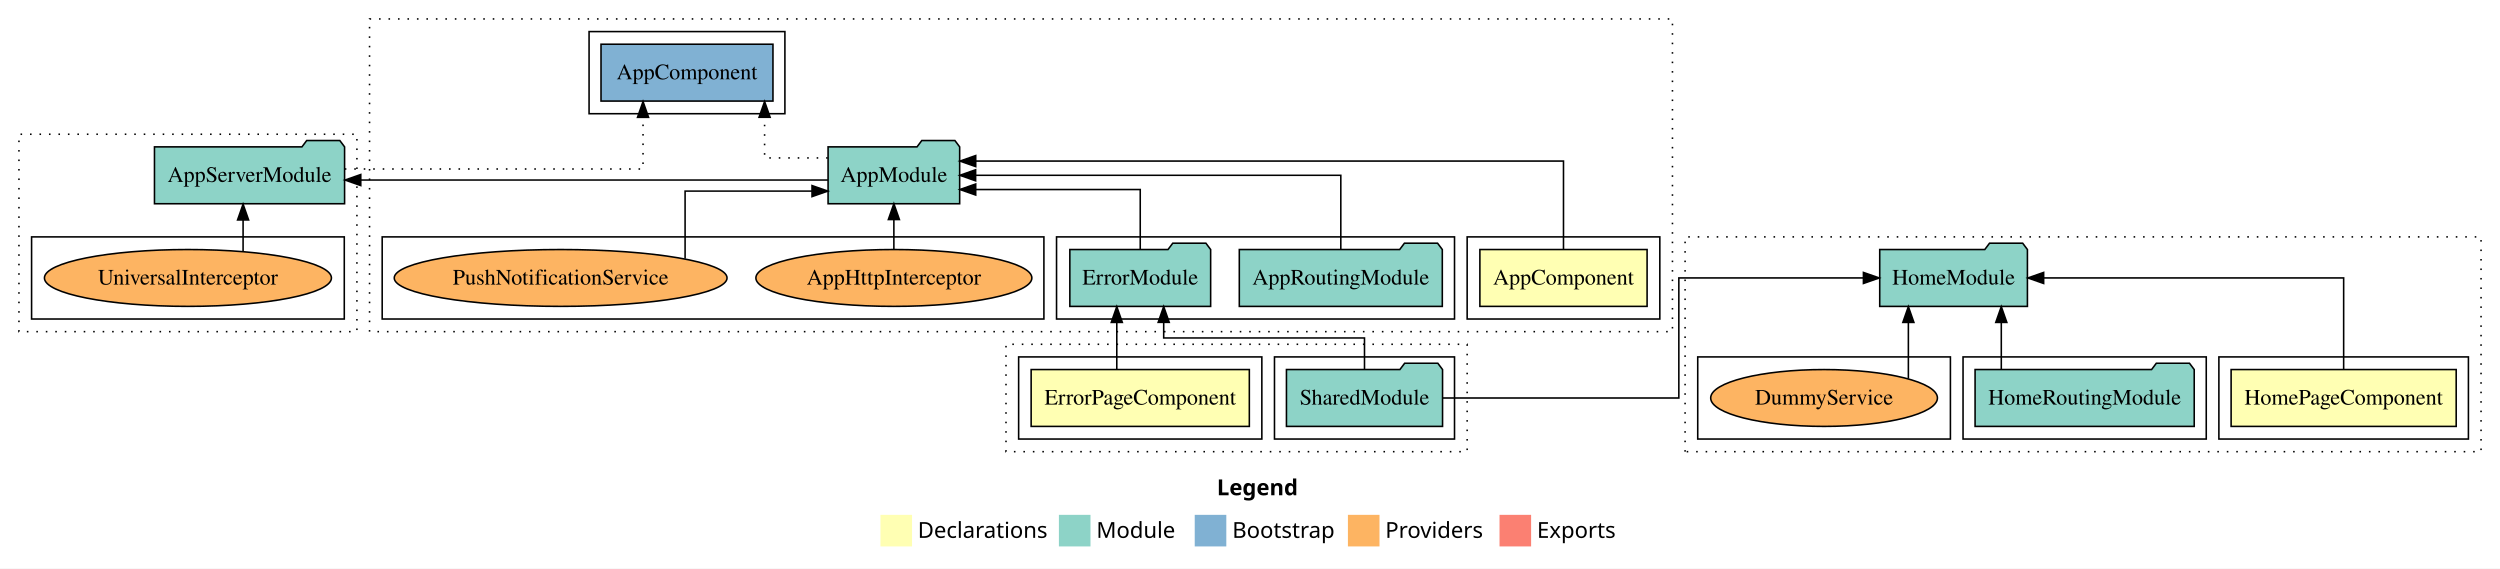
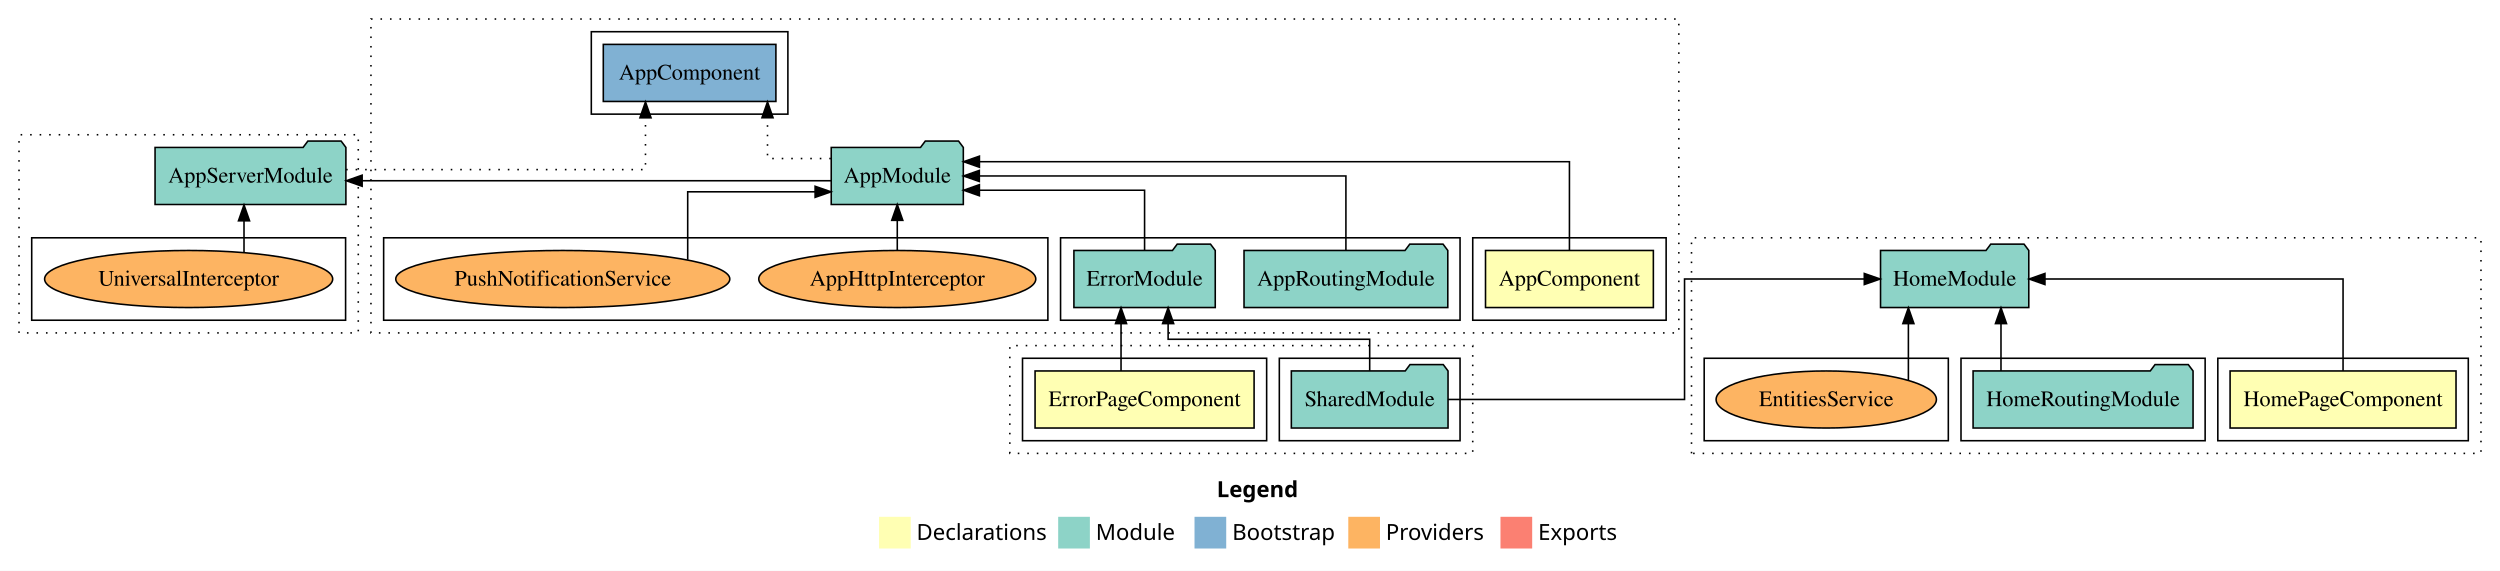
- <svg xmlns="http://www.w3.org/2000/svg" width="1583pt" height="360pt" viewBox="0.00 0.00 1583.00 360.00">
+ <svg xmlns="http://www.w3.org/2000/svg" width="1577pt" height="360pt" viewBox="0.00 0.00 1577.00 360.00">
  <g id="graph0" class="graph" transform="scale(1 1) rotate(0) translate(4 356)">
-     <polygon fill="white" stroke="transparent" points="-4,4 -4,-356 1579,-356 1579,4 -4,4" />
-     <text text-anchor="start" x="766.51" y="-42.4" font-family="sans-serif" font-weight="bold" font-size="14.00">Legend</text>
-     <polygon fill="#ffffb3" stroke="transparent" points="553.5,-10 553.5,-30 573.5,-30 573.5,-10 553.5,-10" />
-     <text text-anchor="start" x="577.13" y="-15.4" font-family="sans-serif" font-size="14.00">  Declarations</text>
-     <polygon fill="#8dd3c7" stroke="transparent" points="666.5,-10 666.5,-30 686.5,-30 686.5,-10 666.5,-10" />
-     <text text-anchor="start" x="690.23" y="-15.4" font-family="sans-serif" font-size="14.00">  Module</text>
-     <polygon fill="#80b1d3" stroke="transparent" points="752.5,-10 752.5,-30 772.5,-30 772.5,-10 752.5,-10" />
-     <text text-anchor="start" x="776.28" y="-15.4" font-family="sans-serif" font-size="14.00">  Bootstrap</text>
-     <polygon fill="#fdb462" stroke="transparent" points="849.5,-10 849.5,-30 869.5,-30 869.5,-10 849.5,-10" />
-     <text text-anchor="start" x="873.17" y="-15.4" font-family="sans-serif" font-size="14.00">  Providers</text>
-     <polygon fill="#fb8072" stroke="transparent" points="945.5,-10 945.5,-30 965.5,-30 965.5,-10 945.5,-10" />
-     <text text-anchor="start" x="969.23" y="-15.4" font-family="sans-serif" font-size="14.00">  Exports</text>
+     <polygon fill="white" stroke="transparent" points="-4,4 -4,-356 1573,-356 1573,4 -4,4" />
+     <text text-anchor="start" x="763.51" y="-42.4" font-family="sans-serif" font-weight="bold" font-size="14.00">Legend</text>
+     <polygon fill="#ffffb3" stroke="transparent" points="550.5,-10 550.5,-30 570.5,-30 570.5,-10 550.5,-10" />
+     <text text-anchor="start" x="574.13" y="-15.4" font-family="sans-serif" font-size="14.00">  Declarations</text>
+     <polygon fill="#8dd3c7" stroke="transparent" points="663.5,-10 663.5,-30 683.5,-30 683.5,-10 663.5,-10" />
+     <text text-anchor="start" x="687.23" y="-15.4" font-family="sans-serif" font-size="14.00">  Module</text>
+     <polygon fill="#80b1d3" stroke="transparent" points="749.5,-10 749.5,-30 769.5,-30 769.5,-10 749.5,-10" />
+     <text text-anchor="start" x="773.28" y="-15.4" font-family="sans-serif" font-size="14.00">  Bootstrap</text>
+     <polygon fill="#fdb462" stroke="transparent" points="846.5,-10 846.5,-30 866.5,-30 866.5,-10 846.5,-10" />
+     <text text-anchor="start" x="870.17" y="-15.4" font-family="sans-serif" font-size="14.00">  Providers</text>
+     <polygon fill="#fb8072" stroke="transparent" points="942.5,-10 942.5,-30 962.5,-30 962.5,-10 942.5,-10" />
+     <text text-anchor="start" x="966.23" y="-15.4" font-family="sans-serif" font-size="14.00">  Exports</text>
    <g id="clust1" class="cluster">
      <polygon fill="none" stroke="black" stroke-dasharray="1,5" points="230,-146 230,-344 1055,-344 1055,-146 230,-146" />
    </g>
    <g id="clust2" class="cluster">
      <polygon fill="none" stroke="black" points="925,-154 925,-206 1047,-206 1047,-154 925,-154" />
    </g>
    <g id="clust4" class="cluster">
      <polygon fill="none" stroke="black" points="665,-154 665,-206 917,-206 917,-154 665,-154" />
    </g>
    <g id="clust6" class="cluster">
      <polygon fill="none" stroke="black" points="369,-284 369,-336 493,-336 493,-284 369,-284" />
    </g>
    <g id="clust7" class="cluster">
      <polygon fill="none" stroke="black" points="238,-154 238,-206 657,-206 657,-154 238,-154" />
    </g>
    <g id="clust14" class="cluster">
      <polygon fill="none" stroke="black" stroke-dasharray="1,5" points="8,-146 8,-271 222,-271 222,-146 8,-146" />
    </g>
    <g id="clust19" class="cluster">
      <polygon fill="none" stroke="black" points="16,-154 16,-206 214,-206 214,-154 16,-154" />
    </g>
    <g id="clust20" class="cluster">
      <polygon fill="none" stroke="black" stroke-dasharray="1,5" points="633,-70 633,-138 925,-138 925,-70 633,-70" />
    </g>
    <g id="clust21" class="cluster">
      <polygon fill="none" stroke="black" points="641,-78 641,-130 795,-130 795,-78 641,-78" />
    </g>
    <g id="clust23" class="cluster">
      <polygon fill="none" stroke="black" points="803,-78 803,-130 917,-130 917,-78 803,-78" />
    </g>
    <g id="clust27" class="cluster">
-       <polygon fill="none" stroke="black" stroke-dasharray="1,5" points="1063,-70 1063,-206 1567,-206 1567,-70 1063,-70" />
+       <polygon fill="none" stroke="black" stroke-dasharray="1,5" points="1063,-70 1063,-206 1561,-206 1561,-70 1063,-70" />
    </g>
    <g id="clust28" class="cluster">
-       <polygon fill="none" stroke="black" points="1401,-78 1401,-130 1559,-130 1559,-78 1401,-78" />
+       <polygon fill="none" stroke="black" points="1395,-78 1395,-130 1553,-130 1553,-78 1395,-78" />
    </g>
    <g id="clust30" class="cluster">
-       <polygon fill="none" stroke="black" points="1239,-78 1239,-130 1393,-130 1393,-78 1239,-78" />
+       <polygon fill="none" stroke="black" points="1233,-78 1233,-130 1387,-130 1387,-78 1233,-78" />
    </g>
    <g id="clust33" class="cluster">
-       <polygon fill="none" stroke="black" points="1071,-78 1071,-130 1231,-130 1231,-78 1071,-78" />
+       <polygon fill="none" stroke="black" points="1071,-78 1071,-130 1225,-130 1225,-78 1071,-78" />
    </g>
    <g id="node1" class="node">
      <polygon fill="#ffffb3" stroke="black" points="1038.94,-198 933.06,-198 933.06,-162 1038.94,-162 1038.94,-198" />
      <text text-anchor="middle" x="986" y="-175.8" font-family="Times,serif" font-size="14.00">AppComponent</text>
    </g>
    <g id="node2" class="node">
      <polygon fill="#8dd3c7" stroke="black" points="603.66,-263 600.66,-267 579.66,-267 576.66,-263 520.34,-263 520.34,-227 603.66,-227 603.66,-263" />
      <text text-anchor="middle" x="562" y="-240.8" font-family="Times,serif" font-size="14.00">AppModule</text>
    </g>
    <g id="edge1" class="edge">
      <path fill="none" stroke="black" d="M986,-198.29C986,-220.21 986,-254 986,-254 986,-254 613.82,-254 613.82,-254" />
      <polygon fill="black" stroke="black" points="613.82,-250.5 603.82,-254 613.82,-257.5 613.82,-250.5" />
    </g>
    <g id="node5" class="node">
      <polygon fill="#80b1d3" stroke="black" points="485.44,-328 376.56,-328 376.56,-292 485.44,-292 485.44,-328" />
      <text text-anchor="middle" x="431" y="-305.8" font-family="Times,serif" font-size="14.00">AppComponent </text>
    </g>
    <g id="edge4" class="edge">
      <path fill="none" stroke="black" stroke-dasharray="1,5" d="M520.11,-256C499.97,-256 480.14,-256 480.14,-256 480.14,-256 480.14,-281.72 480.14,-281.72" />
      <polygon fill="black" stroke="black" points="476.64,-281.72 480.14,-291.72 483.64,-281.72 476.64,-281.72" />
    </g>
    <g id="node8" class="node">
      <polygon fill="#8dd3c7" stroke="black" points="214.19,-263 211.19,-267 190.19,-267 187.19,-263 93.81,-263 93.81,-227 214.19,-227 214.19,-263" />
      <text text-anchor="middle" x="154" y="-240.8" font-family="Times,serif" font-size="14.00">AppServerModule</text>
    </g>
    <g id="edge7" class="edge">
      <path fill="none" stroke="black" d="M520.25,-242C520.25,-242 224.44,-242 224.44,-242" />
      <polygon fill="black" stroke="black" points="224.44,-238.5 214.44,-242 224.44,-245.5 224.44,-238.5" />
    </g>
    <g id="node3" class="node">
      <polygon fill="#8dd3c7" stroke="black" points="909.27,-198 906.27,-202 885.27,-202 882.27,-198 780.73,-198 780.73,-162 909.27,-162 909.27,-198" />
      <text text-anchor="middle" x="845" y="-175.8" font-family="Times,serif" font-size="14.00">AppRoutingModule</text>
    </g>
    <g id="edge2" class="edge">
      <path fill="none" stroke="black" d="M845,-198.11C845,-217.34 845,-245 845,-245 845,-245 613.76,-245 613.76,-245" />
      <polygon fill="black" stroke="black" points="613.76,-241.5 603.76,-245 613.76,-248.5 613.76,-241.5" />
    </g>
    <g id="node4" class="node">
      <polygon fill="#8dd3c7" stroke="black" points="762.58,-198 759.58,-202 738.58,-202 735.58,-198 673.42,-198 673.42,-162 762.58,-162 762.58,-198" />
      <text text-anchor="middle" x="718" y="-175.8" font-family="Times,serif" font-size="14.00">ErrorModule</text>
    </g>
    <g id="edge3" class="edge">
      <path fill="none" stroke="black" d="M718,-198.03C718,-214.4 718,-236 718,-236 718,-236 613.81,-236 613.81,-236" />
      <polygon fill="black" stroke="black" points="613.81,-232.5 603.81,-236 613.81,-239.5 613.81,-232.5" />
    </g>
    <g id="node6" class="node">
      <ellipse fill="#fdb462" stroke="black" cx="562" cy="-180" rx="87.38" ry="18" />
      <text text-anchor="middle" x="562" y="-175.8" font-family="Times,serif" font-size="14.00">AppHttpInterceptor</text>
    </g>
    <g id="edge5" class="edge">
      <path fill="none" stroke="black" d="M562,-198.11C562,-198.11 562,-216.99 562,-216.99" />
      <polygon fill="black" stroke="black" points="558.5,-216.99 562,-226.99 565.5,-216.99 558.5,-216.99" />
    </g>
    <g id="node7" class="node">
      <ellipse fill="#fdb462" stroke="black" cx="351" cy="-180" rx="105.37" ry="18" />
      <text text-anchor="middle" x="351" y="-175.8" font-family="Times,serif" font-size="14.00">PushNotificationService</text>
    </g>
    <g id="edge6" class="edge">
      <path fill="none" stroke="black" d="M429.8,-192.21C429.8,-208.41 429.8,-235 429.8,-235 429.8,-235 510.17,-235 510.17,-235" />
      <polygon fill="black" stroke="black" points="510.17,-238.5 520.17,-235 510.17,-231.5 510.17,-238.5" />
    </g>
    <g id="edge8" class="edge">
      <path fill="none" stroke="black" stroke-dasharray="1,5" d="M214.32,-249C288.06,-249 403.17,-249 403.17,-249 403.17,-249 403.17,-281.7 403.17,-281.7" />
      <polygon fill="black" stroke="black" points="399.67,-281.7 403.17,-291.7 406.67,-281.7 399.67,-281.7" />
    </g>
    <g id="node9" class="node">
      <ellipse fill="#fdb462" stroke="black" cx="115" cy="-180" rx="90.87" ry="18" />
      <text text-anchor="middle" x="115" y="-175.8" font-family="Times,serif" font-size="14.00">UniversalInterceptor</text>
    </g>
    <g id="edge9" class="edge">
      <path fill="none" stroke="black" d="M149.92,-196.74C149.92,-196.74 149.92,-216.72 149.92,-216.72" />
      <polygon fill="black" stroke="black" points="146.42,-216.72 149.92,-226.72 153.42,-216.72 146.42,-216.72" />
    </g>
    <g id="node10" class="node">
      <polygon fill="#ffffb3" stroke="black" points="787.08,-122 648.92,-122 648.92,-86 787.08,-86 787.08,-122" />
      <text text-anchor="middle" x="718" y="-99.8" font-family="Times,serif" font-size="14.00">ErrorPageComponent</text>
    </g>
    <g id="edge10" class="edge">
      <path fill="none" stroke="black" d="M703.15,-122.01C703.15,-122.01 703.15,-151.85 703.15,-151.85" />
      <polygon fill="black" stroke="black" points="699.65,-151.85 703.15,-161.85 706.65,-151.85 699.65,-151.85" />
    </g>
    <g id="node11" class="node">
      <polygon fill="#8dd3c7" stroke="black" points="909.42,-122 906.42,-126 885.42,-126 882.42,-122 810.58,-122 810.58,-86 909.42,-86 909.42,-122" />
      <text text-anchor="middle" x="860" y="-99.8" font-family="Times,serif" font-size="14.00">SharedModule</text>
    </g>
    <g id="edge11" class="edge">
      <path fill="none" stroke="black" d="M860,-122.11C860,-131.9 860,-142 860,-142 860,-142 732.85,-142 732.85,-142 732.85,-142 732.85,-151.89 732.85,-151.89" />
      <polygon fill="black" stroke="black" points="729.35,-151.89 732.85,-161.89 736.35,-151.89 729.35,-151.89" />
    </g>
    <g id="node13" class="node">
-       <polygon fill="#8dd3c7" stroke="black" points="1279.76,-198 1276.76,-202 1255.76,-202 1252.76,-198 1186.24,-198 1186.24,-162 1279.76,-162 1279.76,-198" />
-       <text text-anchor="middle" x="1233" y="-175.8" font-family="Times,serif" font-size="14.00">HomeModule</text>
+       <polygon fill="#8dd3c7" stroke="black" points="1275.76,-198 1272.76,-202 1251.76,-202 1248.76,-198 1182.24,-198 1182.24,-162 1275.76,-162 1275.76,-198" />
+       <text text-anchor="middle" x="1229" y="-175.8" font-family="Times,serif" font-size="14.00">HomeModule</text>
    </g>
    <g id="edge14" class="edge">
-       <path fill="none" stroke="black" d="M909.46,-104C968.4,-104 1059.04,-104 1059.04,-104 1059.04,-104 1059.04,-180 1059.04,-180 1059.04,-180 1175.92,-180 1175.92,-180" />
-       <polygon fill="black" stroke="black" points="1175.92,-183.5 1185.92,-180 1175.92,-176.5 1175.92,-183.5" />
+       <path fill="none" stroke="black" d="M909.35,-104C968.17,-104 1058.61,-104 1058.61,-104 1058.61,-104 1058.61,-180 1058.61,-180 1058.61,-180 1171.99,-180 1171.99,-180" />
+       <polygon fill="black" stroke="black" points="1171.99,-183.5 1181.99,-180 1171.99,-176.5 1171.99,-183.5" />
    </g>
    <g id="node12" class="node">
-       <polygon fill="#ffffb3" stroke="black" points="1551.26,-122 1408.74,-122 1408.74,-86 1551.26,-86 1551.26,-122" />
-       <text text-anchor="middle" x="1480" y="-99.8" font-family="Times,serif" font-size="14.00">HomePageComponent</text>
+       <polygon fill="#ffffb3" stroke="black" points="1545.26,-122 1402.74,-122 1402.74,-86 1545.26,-86 1545.26,-122" />
+       <text text-anchor="middle" x="1474" y="-99.8" font-family="Times,serif" font-size="14.00">HomePageComponent</text>
    </g>
    <g id="edge12" class="edge">
-       <path fill="none" stroke="black" d="M1480,-122.01C1480,-144.49 1480,-180 1480,-180 1480,-180 1290.04,-180 1290.04,-180" />
-       <polygon fill="black" stroke="black" points="1290.04,-176.5 1280.04,-180 1290.04,-183.5 1290.04,-176.5" />
+       <path fill="none" stroke="black" d="M1474,-122.01C1474,-144.49 1474,-180 1474,-180 1474,-180 1285.95,-180 1285.95,-180" />
+       <polygon fill="black" stroke="black" points="1285.95,-176.5 1275.95,-180 1285.95,-183.5 1285.95,-176.5" />
    </g>
    <g id="node14" class="node">
-       <polygon fill="#8dd3c7" stroke="black" points="1385.38,-122 1382.38,-126 1361.38,-126 1358.38,-122 1246.62,-122 1246.62,-86 1385.38,-86 1385.38,-122" />
-       <text text-anchor="middle" x="1316" y="-99.8" font-family="Times,serif" font-size="14.00">HomeRoutingModule</text>
+       <polygon fill="#8dd3c7" stroke="black" points="1379.38,-122 1376.38,-126 1355.38,-126 1352.38,-122 1240.62,-122 1240.62,-86 1379.38,-86 1379.38,-122" />
+       <text text-anchor="middle" x="1310" y="-99.8" font-family="Times,serif" font-size="14.00">HomeRoutingModule</text>
    </g>
    <g id="edge13" class="edge">
-       <path fill="none" stroke="black" d="M1263.22,-122.01C1263.22,-122.01 1263.22,-151.85 1263.22,-151.85" />
-       <polygon fill="black" stroke="black" points="1259.72,-151.85 1263.22,-161.85 1266.72,-151.85 1259.72,-151.85" />
+       <path fill="none" stroke="black" d="M1258.22,-122.01C1258.22,-122.01 1258.22,-151.85 1258.22,-151.85" />
+       <polygon fill="black" stroke="black" points="1254.72,-151.85 1258.22,-161.85 1261.72,-151.85 1254.72,-151.85" />
    </g>
    <g id="node15" class="node">
-       <ellipse fill="#fdb462" stroke="black" cx="1151" cy="-104" rx="71.79" ry="18" />
-       <text text-anchor="middle" x="1151" y="-99.8" font-family="Times,serif" font-size="14.00">DummyService</text>
+       <ellipse fill="#fdb462" stroke="black" cx="1148" cy="-104" rx="69.49" ry="18" />
+       <text text-anchor="middle" x="1148" y="-99.8" font-family="Times,serif" font-size="14.00">EntitiesService</text>
    </g>
    <g id="edge15" class="edge">
-       <path fill="none" stroke="black" d="M1204.38,-116.21C1204.38,-116.21 1204.38,-151.86 1204.38,-151.86" />
-       <polygon fill="black" stroke="black" points="1200.88,-151.86 1204.38,-161.86 1207.88,-151.86 1200.88,-151.86" />
+       <path fill="none" stroke="black" d="M1199.81,-116.21C1199.81,-116.21 1199.81,-151.86 1199.81,-151.86" />
+       <polygon fill="black" stroke="black" points="1196.31,-151.86 1199.81,-161.86 1203.31,-151.86 1196.31,-151.86" />
    </g>
  </g>
</svg>
